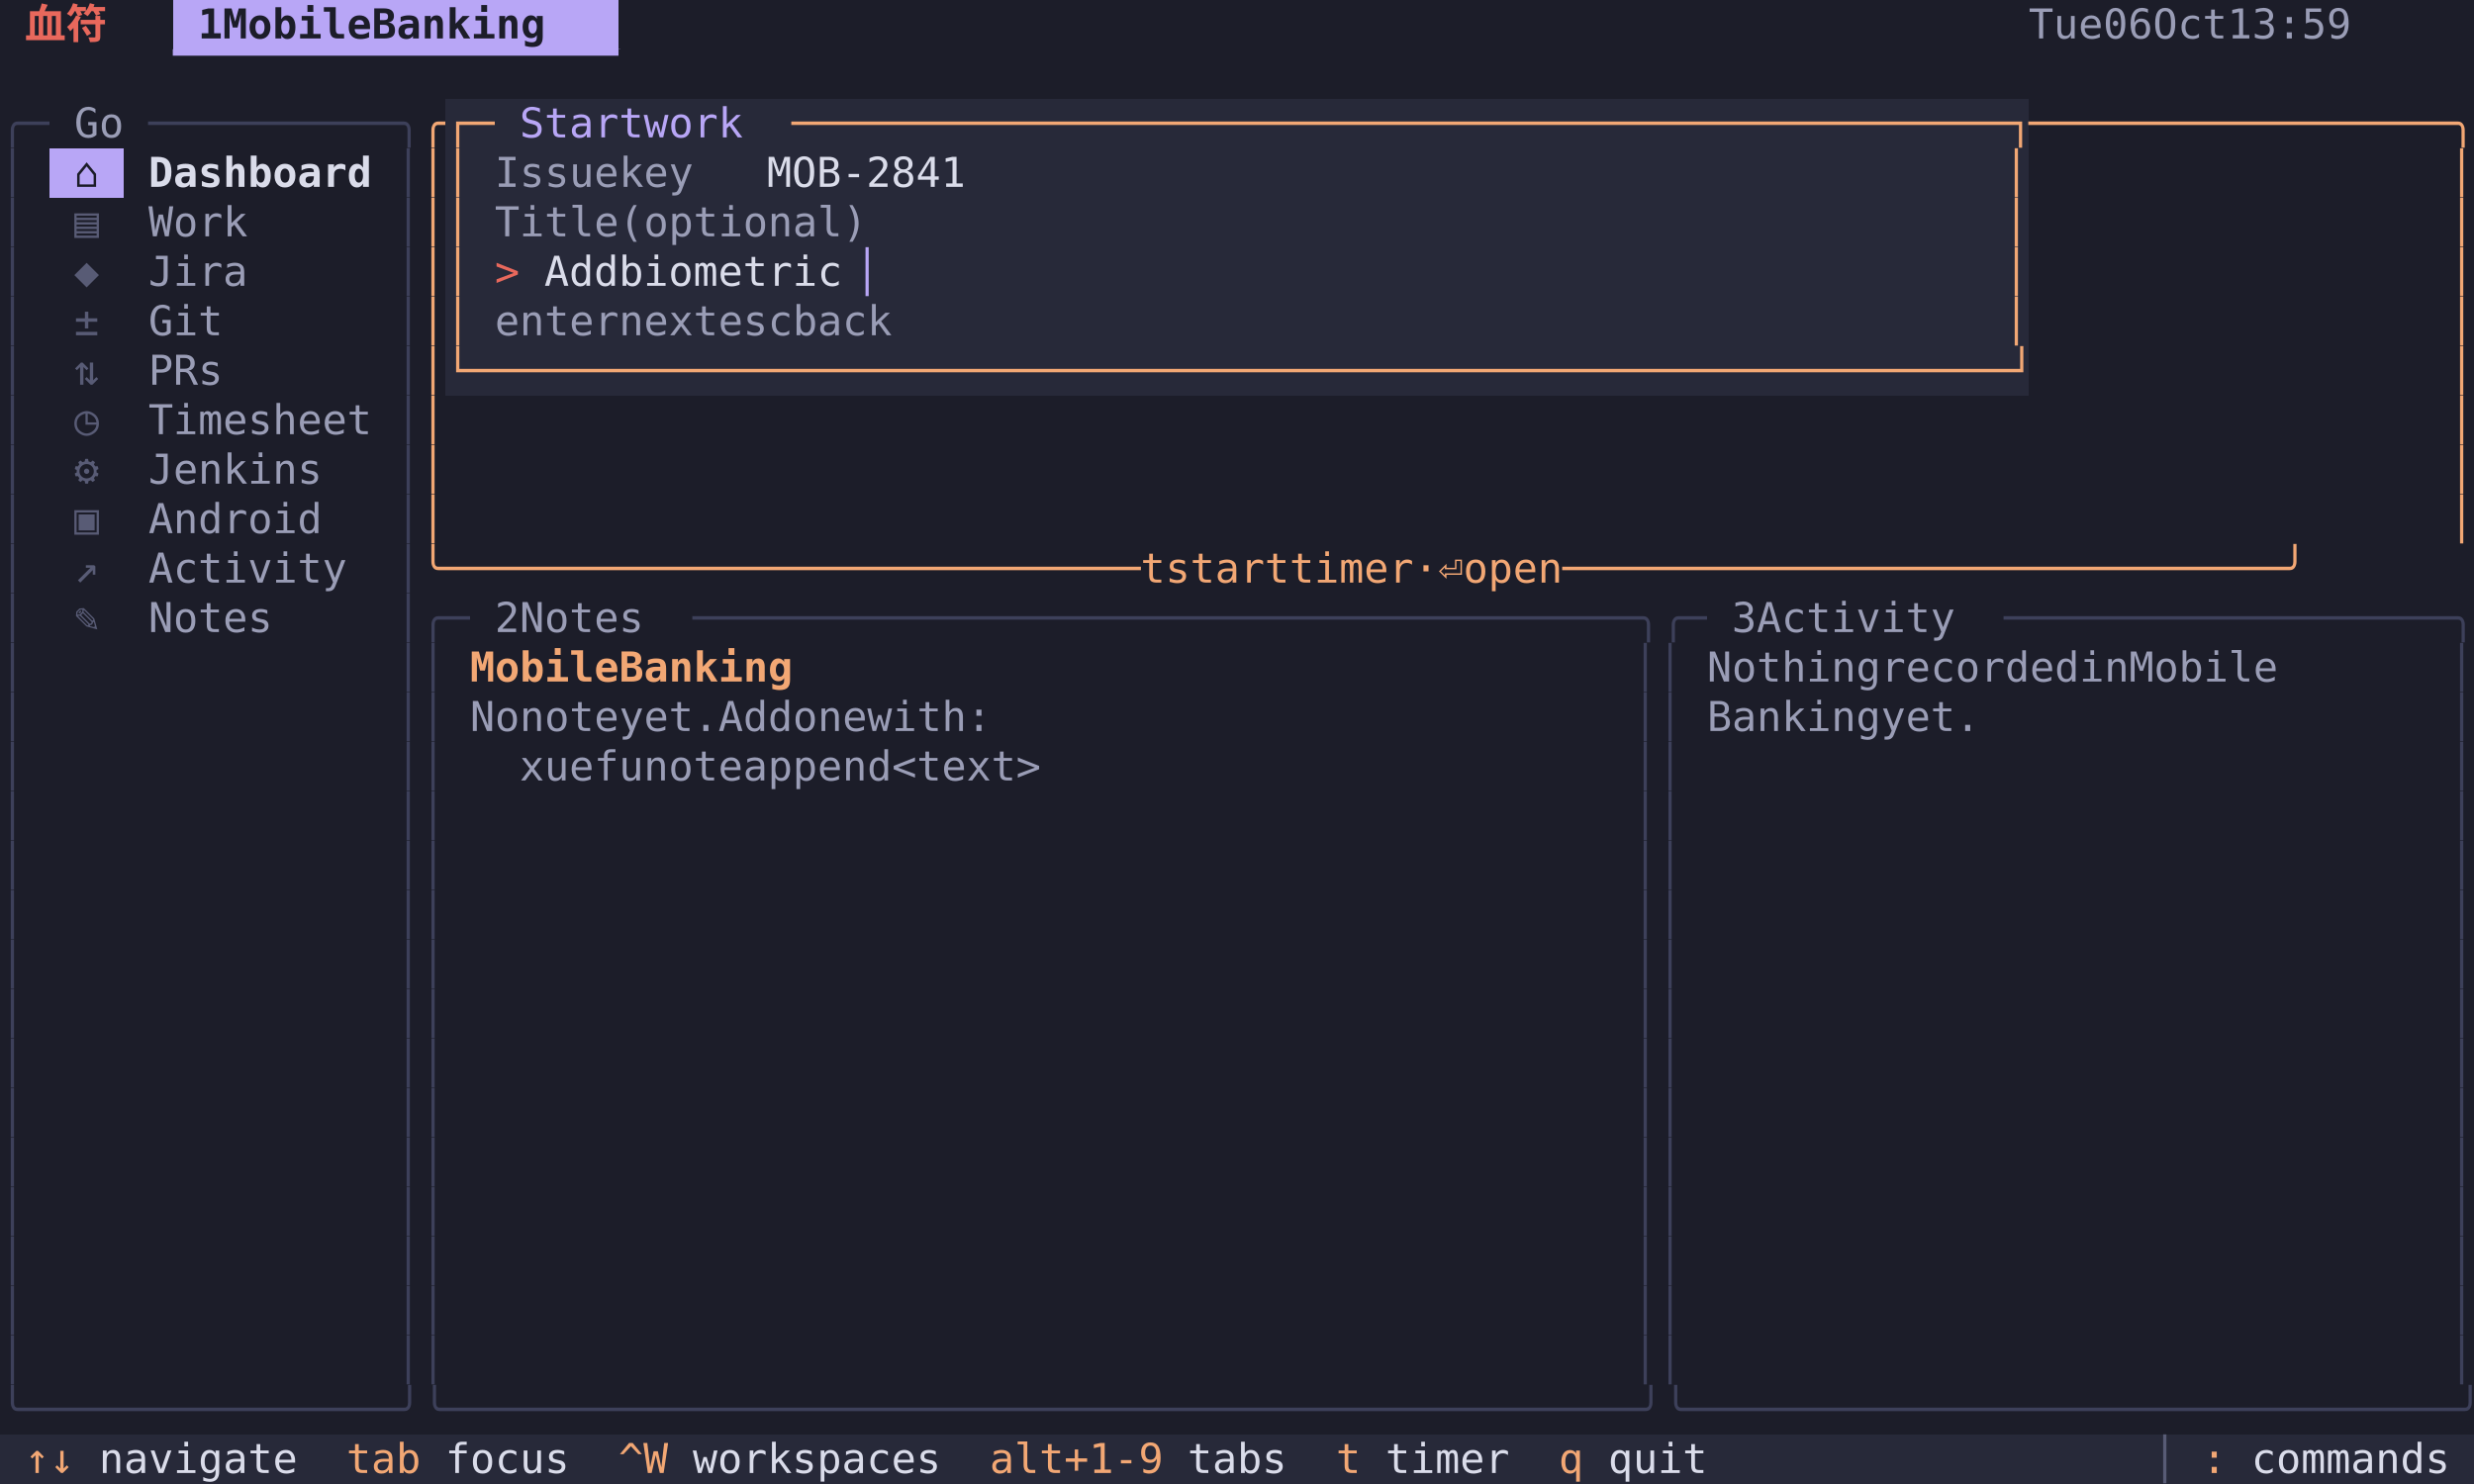
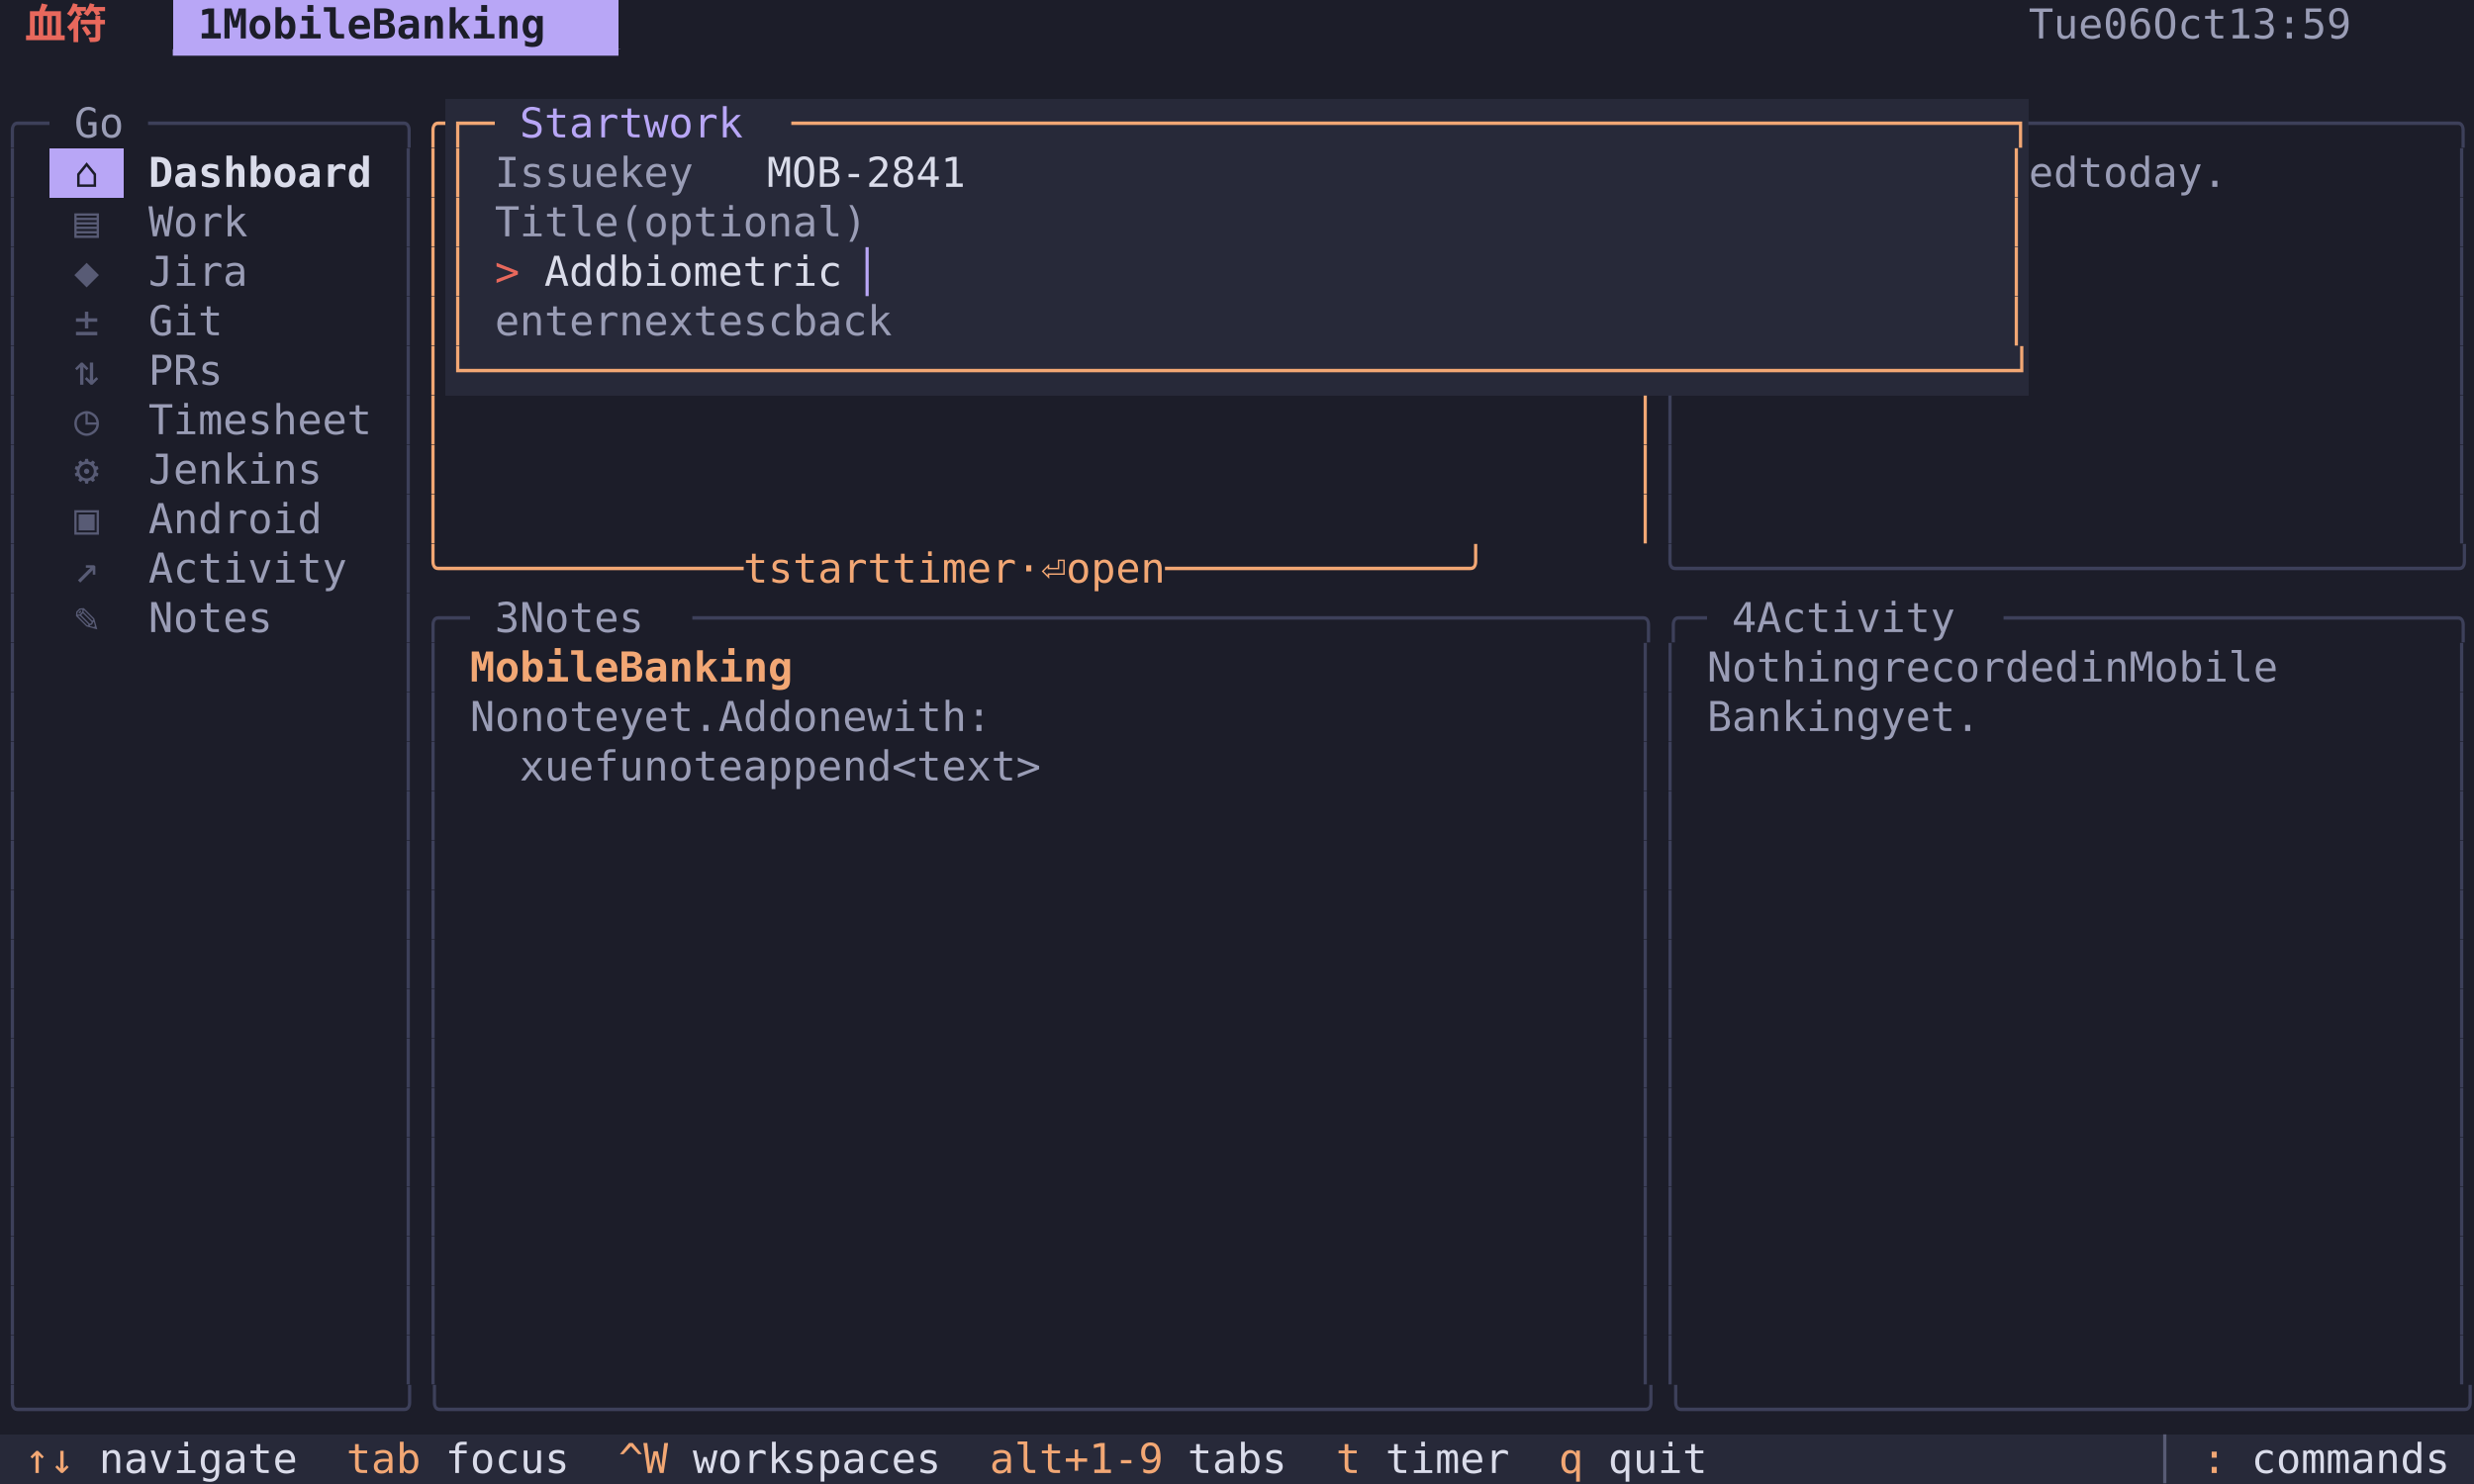
<svg xmlns="http://www.w3.org/2000/svg" width="900" height="540" viewBox="0 0 900 540" font-family="Menlo, 'DejaVu Sans Mono', 'Hiragino Sans GB', 'Noto Sans CJK SC', 'PingFang SC', monospace" font-size="15">
  <rect x="0" y="0" width="9" height="18" fill="#1c1d29" />
  <rect x="9" y="0" width="36" height="18" fill="#1c1d29" />
  <text x="9 27" y="14" fill="#e8685c" font-weight="bold">血符</text>
  <rect x="45" y="0" width="18" height="18" fill="#1c1d29" />
  <rect x="63" y="0" width="162" height="18" fill="#b8a6f6" />
  <text x="72 90 99 108 117 126 135 153 162 171 180 189 198 207" y="14" fill="#1c1d29" font-weight="bold">1MobileBanking</text>
  <rect x="225" y="0" width="513" height="18" fill="#1c1d29" />
  <rect x="738" y="0" width="153" height="18" fill="#1c1d29" />
  <text x="738 747 756 774 783 801 810 819 846 855 864 873 882" y="14" fill="#9a9db6">Tue06Oct13:59</text>
  <rect x="891" y="0" width="9" height="18" fill="#1c1d29" />
  <rect x="0" y="18" width="9" height="18" fill="#1c1d29" />
  <rect x="9" y="18" width="216" height="18" fill="#1c1d29" />
  <text x="63 72 81 90 99 108 117 126 135 144 153 162 171 180 189 198 207 216" y="32" fill="#b8a6f6">▔▔▔▔▔▔▔▔▔▔▔▔▔▔▔▔▔▔</text>
  <rect x="225" y="18" width="675" height="18" fill="#1c1d29" />
  <rect x="0" y="36" width="18" height="18" fill="#1c1d29" />
  <text x="0 9" y="50" fill="#3d405a">╭─</text>
  <rect x="18" y="36" width="36" height="18" fill="#1c1d29" />
  <text x="27 36" y="50" fill="#9a9db6">Go</text>
  <rect x="54" y="36" width="99" height="18" fill="#1c1d29" />
  <text x="54 63 72 81 90 99 108 117 126 135 144" y="50" fill="#3d405a">──────────╮</text>
  <rect x="153" y="36" width="9" height="18" fill="#1c1d29" />
  <text x="153" y="50" fill="#f2a774">╭</text>
  <rect x="162" y="36" width="18" height="18" fill="#272939" />
  <text x="162 171" y="50" fill="#f2a774">┌─</text>
  <rect x="180" y="36" width="108" height="18" fill="#272939" />
  <text x="189 198 207 216 225 243 252 261 270" y="50" fill="#b8a6f6">Startwork</text>
  <rect x="288" y="36" width="450" height="18" fill="#272939" />
  <text x="288 297 306 315 324 333 342 351 360 369 378 387 396 405 414 423 432 441 450 459 468 477 486 495 504 513 522 531 540 549 558 567 576 585 594 603 612 621 630 639 648 657 666 675 684 693 702 711 720 729" y="50" fill="#f2a774">─────────────────────────────────────────────────┐</text>
  <rect x="738" y="36" width="162" height="18" fill="#1c1d29" />
-   <text x="738 747 756 765 774 783 792 801 810 819 828 837 846 855 864 873 882 891" y="50" fill="#f2a774">─────────────────╮</text>
+   <text x="738 747 756 765 774 783 792 801 810 819 828 837 846 855 864 873 882 891" y="50" fill="#3d405a">─────────────────╮</text>
  <rect x="0" y="54" width="9" height="18" fill="#1c1d29" />
  <text x="0" y="68" fill="#3d405a">│</text>
  <rect x="9" y="54" width="9" height="18" fill="#1c1d29" />
  <rect x="18" y="54" width="27" height="18" fill="#b8a6f6" />
  <text x="27" y="68" fill="#1c1d29">⌂</text>
  <rect x="45" y="54" width="90" height="18" fill="#1c1d29" />
  <text x="54 63 72 81 90 99 108 117 126" y="68" fill="#dadcea" font-weight="bold">Dashboard</text>
  <rect x="135" y="54" width="9" height="18" fill="#1c1d29" />
  <rect x="144" y="54" width="9" height="18" fill="#1c1d29" />
  <text x="144" y="68" fill="#3d405a">│</text>
  <rect x="153" y="54" width="9" height="18" fill="#1c1d29" />
  <text x="153" y="68" fill="#f2a774">│</text>
  <rect x="162" y="54" width="9" height="18" fill="#272939" />
  <text x="162" y="68" fill="#f2a774">│</text>
  <rect x="171" y="54" width="9" height="18" fill="#272939" />
  <rect x="180" y="54" width="99" height="18" fill="#272939" />
  <text x="180 189 198 207 216 234 243 252" y="68" fill="#9a9db6">Issuekey</text>
  <rect x="279" y="54" width="72" height="18" fill="#272939" />
  <text x="279 288 297 306 315 324 333 342" y="68" fill="#dadcea">MOB-2841</text>
  <rect x="351" y="54" width="378" height="18" fill="#272939" />
  <rect x="729" y="54" width="9" height="18" fill="#272939" />
  <text x="729" y="68" fill="#f2a774">│</text>
-   <rect x="738" y="54" width="153" height="18" fill="#1c1d29" />
+   <rect x="738" y="54" width="81" height="18" fill="#1c1d29" />
+   <text x="738 747 765 774 783 792 801 810" y="68" fill="#9a9db6">edtoday.</text>
+   <rect x="819" y="54" width="72" height="18" fill="#1c1d29" />
  <rect x="891" y="54" width="9" height="18" fill="#1c1d29" />
-   <text x="891" y="68" fill="#f2a774">│</text>
+   <text x="891" y="68" fill="#3d405a">│</text>
  <rect x="0" y="72" width="9" height="18" fill="#1c1d29" />
  <text x="0" y="86" fill="#3d405a">│</text>
  <rect x="9" y="72" width="9" height="18" fill="#1c1d29" />
  <rect x="18" y="72" width="27" height="18" fill="#1c1d29" />
  <text x="27" y="86" fill="#585b75">▤</text>
  <rect x="45" y="72" width="45" height="18" fill="#1c1d29" />
  <text x="54 63 72 81" y="86" fill="#9a9db6">Work</text>
  <rect x="90" y="72" width="54" height="18" fill="#1c1d29" />
  <rect x="144" y="72" width="9" height="18" fill="#1c1d29" />
  <text x="144" y="86" fill="#3d405a">│</text>
  <rect x="153" y="72" width="9" height="18" fill="#1c1d29" />
  <text x="153" y="86" fill="#f2a774">│</text>
  <rect x="162" y="72" width="9" height="18" fill="#272939" />
  <text x="162" y="86" fill="#f2a774">│</text>
  <rect x="171" y="72" width="9" height="18" fill="#272939" />
  <rect x="180" y="72" width="144" height="18" fill="#272939" />
  <text x="180 189 198 207 216 234 243 252 261 270 279 288 297 306 315" y="86" fill="#9a9db6">Title(optional)</text>
  <rect x="324" y="72" width="405" height="18" fill="#272939" />
  <rect x="729" y="72" width="9" height="18" fill="#272939" />
  <text x="729" y="86" fill="#f2a774">│</text>
  <rect x="738" y="72" width="153" height="18" fill="#1c1d29" />
  <rect x="891" y="72" width="9" height="18" fill="#1c1d29" />
-   <text x="891" y="86" fill="#f2a774">│</text>
+   <text x="891" y="86" fill="#3d405a">│</text>
  <rect x="0" y="90" width="9" height="18" fill="#1c1d29" />
  <text x="0" y="104" fill="#3d405a">│</text>
  <rect x="9" y="90" width="9" height="18" fill="#1c1d29" />
  <rect x="18" y="90" width="27" height="18" fill="#1c1d29" />
  <text x="27" y="104" fill="#585b75">◆</text>
  <rect x="45" y="90" width="45" height="18" fill="#1c1d29" />
  <text x="54 63 72 81" y="104" fill="#9a9db6">Jira</text>
  <rect x="90" y="90" width="54" height="18" fill="#1c1d29" />
  <rect x="144" y="90" width="9" height="18" fill="#1c1d29" />
  <text x="144" y="104" fill="#3d405a">│</text>
  <rect x="153" y="90" width="9" height="18" fill="#1c1d29" />
  <text x="153" y="104" fill="#f2a774">│</text>
  <rect x="162" y="90" width="9" height="18" fill="#272939" />
  <text x="162" y="104" fill="#f2a774">│</text>
  <rect x="171" y="90" width="9" height="18" fill="#272939" />
  <rect x="180" y="90" width="18" height="18" fill="#272939" />
  <text x="180" y="104" fill="#e8685c">&gt;</text>
  <rect x="198" y="90" width="117" height="18" fill="#272939" />
  <text x="198 207 216 234 243 252 261 270 279 288 297 306" y="104" fill="#dadcea">Addbiometric</text>
  <rect x="315" y="90" width="9" height="18" fill="#272939" />
  <text x="315" y="104" fill="#b8a6f6">▏</text>
  <rect x="324" y="90" width="405" height="18" fill="#272939" />
  <rect x="729" y="90" width="9" height="18" fill="#272939" />
  <text x="729" y="104" fill="#f2a774">│</text>
  <rect x="738" y="90" width="153" height="18" fill="#1c1d29" />
  <rect x="891" y="90" width="9" height="18" fill="#1c1d29" />
-   <text x="891" y="104" fill="#f2a774">│</text>
+   <text x="891" y="104" fill="#3d405a">│</text>
  <rect x="0" y="108" width="9" height="18" fill="#1c1d29" />
  <text x="0" y="122" fill="#3d405a">│</text>
  <rect x="9" y="108" width="9" height="18" fill="#1c1d29" />
  <rect x="18" y="108" width="27" height="18" fill="#1c1d29" />
  <text x="27" y="122" fill="#585b75">±</text>
  <rect x="45" y="108" width="36" height="18" fill="#1c1d29" />
  <text x="54 63 72" y="122" fill="#9a9db6">Git</text>
  <rect x="81" y="108" width="63" height="18" fill="#1c1d29" />
  <rect x="144" y="108" width="9" height="18" fill="#1c1d29" />
  <text x="144" y="122" fill="#3d405a">│</text>
  <rect x="153" y="108" width="9" height="18" fill="#1c1d29" />
  <text x="153" y="122" fill="#f2a774">│</text>
  <rect x="162" y="108" width="9" height="18" fill="#272939" />
  <text x="162" y="122" fill="#f2a774">│</text>
  <rect x="171" y="108" width="9" height="18" fill="#272939" />
  <rect x="180" y="108" width="180" height="18" fill="#272939" />
  <text x="180 189 198 207 216 234 243 252 261 288 297 306 324 333 342 351" y="122" fill="#9a9db6">enternextescback</text>
  <rect x="360" y="108" width="369" height="18" fill="#272939" />
  <rect x="729" y="108" width="9" height="18" fill="#272939" />
  <text x="729" y="122" fill="#f2a774">│</text>
  <rect x="738" y="108" width="153" height="18" fill="#1c1d29" />
  <rect x="891" y="108" width="9" height="18" fill="#1c1d29" />
-   <text x="891" y="122" fill="#f2a774">│</text>
+   <text x="891" y="122" fill="#3d405a">│</text>
  <rect x="0" y="126" width="9" height="18" fill="#1c1d29" />
  <text x="0" y="140" fill="#3d405a">│</text>
  <rect x="9" y="126" width="9" height="18" fill="#1c1d29" />
  <rect x="18" y="126" width="27" height="18" fill="#1c1d29" />
  <text x="27" y="140" fill="#585b75">⇅</text>
  <rect x="45" y="126" width="36" height="18" fill="#1c1d29" />
  <text x="54 63 72" y="140" fill="#9a9db6">PRs</text>
  <rect x="81" y="126" width="63" height="18" fill="#1c1d29" />
  <rect x="144" y="126" width="9" height="18" fill="#1c1d29" />
  <text x="144" y="140" fill="#3d405a">│</text>
  <rect x="153" y="126" width="9" height="18" fill="#1c1d29" />
  <text x="153" y="140" fill="#f2a774">│</text>
  <rect x="162" y="126" width="576" height="18" fill="#272939" />
  <text x="162 171 180 189 198 207 216 225 234 243 252 261 270 279 288 297 306 315 324 333 342 351 360 369 378 387 396 405 414 423 432 441 450 459 468 477 486 495 504 513 522 531 540 549 558 567 576 585 594 603 612 621 630 639 648 657 666 675 684 693 702 711 720 729" y="140" fill="#f2a774">└──────────────────────────────────────────────────────────────┘</text>
  <rect x="738" y="126" width="153" height="18" fill="#1c1d29" />
  <rect x="891" y="126" width="9" height="18" fill="#1c1d29" />
-   <text x="891" y="140" fill="#f2a774">│</text>
+   <text x="891" y="140" fill="#3d405a">│</text>
  <rect x="0" y="144" width="9" height="18" fill="#1c1d29" />
  <text x="0" y="158" fill="#3d405a">│</text>
  <rect x="9" y="144" width="9" height="18" fill="#1c1d29" />
  <rect x="18" y="144" width="27" height="18" fill="#1c1d29" />
  <text x="27" y="158" fill="#585b75">◷</text>
  <rect x="45" y="144" width="90" height="18" fill="#1c1d29" />
  <text x="54 63 72 81 90 99 108 117 126" y="158" fill="#9a9db6">Timesheet</text>
  <rect x="135" y="144" width="9" height="18" fill="#1c1d29" />
  <rect x="144" y="144" width="9" height="18" fill="#1c1d29" />
  <text x="144" y="158" fill="#3d405a">│</text>
  <rect x="153" y="144" width="9" height="18" fill="#1c1d29" />
  <text x="153" y="158" fill="#f2a774">│</text>
-   <rect x="162" y="144" width="729" height="18" fill="#1c1d29" />
+   <rect x="162" y="144" width="432" height="18" fill="#1c1d29" />
+   <rect x="594" y="144" width="9" height="18" fill="#1c1d29" />
+   <text x="594" y="158" fill="#f2a774">│</text>
+   <rect x="603" y="144" width="9" height="18" fill="#1c1d29" />
+   <text x="603" y="158" fill="#3d405a">│</text>
+   <rect x="612" y="144" width="279" height="18" fill="#1c1d29" />
  <rect x="891" y="144" width="9" height="18" fill="#1c1d29" />
-   <text x="891" y="158" fill="#f2a774">│</text>
+   <text x="891" y="158" fill="#3d405a">│</text>
  <rect x="0" y="162" width="9" height="18" fill="#1c1d29" />
  <text x="0" y="176" fill="#3d405a">│</text>
  <rect x="9" y="162" width="9" height="18" fill="#1c1d29" />
  <rect x="18" y="162" width="27" height="18" fill="#1c1d29" />
  <text x="27" y="176" fill="#585b75">⚙</text>
  <rect x="45" y="162" width="72" height="18" fill="#1c1d29" />
  <text x="54 63 72 81 90 99 108" y="176" fill="#9a9db6">Jenkins</text>
  <rect x="117" y="162" width="27" height="18" fill="#1c1d29" />
  <rect x="144" y="162" width="9" height="18" fill="#1c1d29" />
  <text x="144" y="176" fill="#3d405a">│</text>
  <rect x="153" y="162" width="9" height="18" fill="#1c1d29" />
  <text x="153" y="176" fill="#f2a774">│</text>
-   <rect x="162" y="162" width="729" height="18" fill="#1c1d29" />
+   <rect x="162" y="162" width="432" height="18" fill="#1c1d29" />
+   <rect x="594" y="162" width="9" height="18" fill="#1c1d29" />
+   <text x="594" y="176" fill="#f2a774">│</text>
+   <rect x="603" y="162" width="9" height="18" fill="#1c1d29" />
+   <text x="603" y="176" fill="#3d405a">│</text>
+   <rect x="612" y="162" width="279" height="18" fill="#1c1d29" />
  <rect x="891" y="162" width="9" height="18" fill="#1c1d29" />
-   <text x="891" y="176" fill="#f2a774">│</text>
+   <text x="891" y="176" fill="#3d405a">│</text>
  <rect x="0" y="180" width="9" height="18" fill="#1c1d29" />
  <text x="0" y="194" fill="#3d405a">│</text>
  <rect x="9" y="180" width="9" height="18" fill="#1c1d29" />
  <rect x="18" y="180" width="27" height="18" fill="#1c1d29" />
  <text x="27" y="194" fill="#585b75">▣</text>
  <rect x="45" y="180" width="72" height="18" fill="#1c1d29" />
  <text x="54 63 72 81 90 99 108" y="194" fill="#9a9db6">Android</text>
  <rect x="117" y="180" width="27" height="18" fill="#1c1d29" />
  <rect x="144" y="180" width="9" height="18" fill="#1c1d29" />
  <text x="144" y="194" fill="#3d405a">│</text>
  <rect x="153" y="180" width="9" height="18" fill="#1c1d29" />
  <text x="153" y="194" fill="#f2a774">│</text>
-   <rect x="162" y="180" width="729" height="18" fill="#1c1d29" />
+   <rect x="162" y="180" width="432" height="18" fill="#1c1d29" />
+   <rect x="594" y="180" width="9" height="18" fill="#1c1d29" />
+   <text x="594" y="194" fill="#f2a774">│</text>
+   <rect x="603" y="180" width="9" height="18" fill="#1c1d29" />
+   <text x="603" y="194" fill="#3d405a">│</text>
+   <rect x="612" y="180" width="279" height="18" fill="#1c1d29" />
  <rect x="891" y="180" width="9" height="18" fill="#1c1d29" />
-   <text x="891" y="194" fill="#f2a774">│</text>
+   <text x="891" y="194" fill="#3d405a">│</text>
  <rect x="0" y="198" width="9" height="18" fill="#1c1d29" />
  <text x="0" y="212" fill="#3d405a">│</text>
  <rect x="9" y="198" width="9" height="18" fill="#1c1d29" />
  <rect x="18" y="198" width="27" height="18" fill="#1c1d29" />
  <text x="27" y="212" fill="#585b75">↗</text>
  <rect x="45" y="198" width="81" height="18" fill="#1c1d29" />
  <text x="54 63 72 81 90 99 108 117" y="212" fill="#9a9db6">Activity</text>
  <rect x="126" y="198" width="18" height="18" fill="#1c1d29" />
  <rect x="144" y="198" width="9" height="18" fill="#1c1d29" />
  <text x="144" y="212" fill="#3d405a">│</text>
-   <rect x="153" y="198" width="747" height="18" fill="#1c1d29" />
-   <text x="153 162 171 180 189 198 207 216 225 234 243 252 261 270 279 288 297 306 315 324 333 342 351 360 369 378 387 396 405 423 441 450 459 468 477 495 504 513 522 531 549 567 585 594 603 612 630 639 648 657 666 675 684 693 702 711 720 729 738 747 756 765 774 783 792 801 810 819 828 837 846 855 864 873 882 891" y="212" fill="#f2a774">╰────────────────────────────tstarttimer·⏎open─────────────────────────────╯</text>
+   <rect x="153" y="198" width="450" height="18" fill="#1c1d29" />
+   <text x="153 162 171 180 189 198 207 216 225 234 243 252 261 279 297 306 315 324 333 351 360 369 378 387 405 423 441 450 459 468 486 495 504 513 522 531 540 549 558 567 576 585 594" y="212" fill="#f2a774">╰────────────tstarttimer·⏎open────────────╯</text>
+   <rect x="603" y="198" width="297" height="18" fill="#1c1d29" />
+   <text x="603 612 621 630 639 648 657 666 675 684 693 702 711 720 729 738 747 756 765 774 783 792 801 810 819 828 837 846 855 864 873 882 891" y="212" fill="#3d405a">╰───────────────────────────────╯</text>
  <rect x="0" y="216" width="9" height="18" fill="#1c1d29" />
  <text x="0" y="230" fill="#3d405a">│</text>
  <rect x="9" y="216" width="9" height="18" fill="#1c1d29" />
  <rect x="18" y="216" width="27" height="18" fill="#1c1d29" />
  <text x="27" y="230" fill="#585b75">✎</text>
  <rect x="45" y="216" width="54" height="18" fill="#1c1d29" />
  <text x="54 63 72 81 90" y="230" fill="#9a9db6">Notes</text>
  <rect x="99" y="216" width="45" height="18" fill="#1c1d29" />
  <rect x="144" y="216" width="27" height="18" fill="#1c1d29" />
  <text x="144 153 162" y="230" fill="#3d405a">│╭─</text>
  <rect x="171" y="216" width="81" height="18" fill="#1c1d29" />
-   <text x="180 198 207 216 225 234" y="230" fill="#9a9db6">2Notes</text>
+   <text x="180 198 207 216 225 234" y="230" fill="#9a9db6">3Notes</text>
  <rect x="252" y="216" width="369" height="18" fill="#1c1d29" />
  <text x="252 261 270 279 288 297 306 315 324 333 342 351 360 369 378 387 396 405 414 423 432 441 450 459 468 477 486 495 504 513 522 531 540 549 558 567 576 585 594 603 612" y="230" fill="#3d405a">──────────────────────────────────────╮╭─</text>
  <rect x="621" y="216" width="108" height="18" fill="#1c1d29" />
-   <text x="630 648 657 666 675 684 693 702 711" y="230" fill="#9a9db6">3Activity</text>
+   <text x="630 648 657 666 675 684 693 702 711" y="230" fill="#9a9db6">4Activity</text>
  <rect x="729" y="216" width="171" height="18" fill="#1c1d29" />
  <text x="729 738 747 756 765 774 783 792 801 810 819 828 837 846 855 864 873 882 891" y="230" fill="#3d405a">──────────────────╮</text>
  <rect x="0" y="234" width="9" height="18" fill="#1c1d29" />
  <text x="0" y="248" fill="#3d405a">│</text>
  <rect x="9" y="234" width="135" height="18" fill="#1c1d29" />
  <rect x="144" y="234" width="18" height="18" fill="#1c1d29" />
  <text x="144 153" y="248" fill="#3d405a">││</text>
  <rect x="162" y="234" width="9" height="18" fill="#1c1d29" />
  <rect x="171" y="234" width="126" height="18" fill="#1c1d29" />
  <text x="171 180 189 198 207 216 234 243 252 261 270 279 288" y="248" fill="#f2a774" font-weight="bold">MobileBanking</text>
  <rect x="297" y="234" width="297" height="18" fill="#1c1d29" />
  <rect x="594" y="234" width="18" height="18" fill="#1c1d29" />
  <text x="594 603" y="248" fill="#3d405a">││</text>
  <rect x="612" y="234" width="9" height="18" fill="#1c1d29" />
  <rect x="621" y="234" width="243" height="18" fill="#1c1d29" />
  <text x="621 630 639 648 657 666 675 693 702 711 720 729 738 747 756 774 783 801 810 819 828 837 846" y="248" fill="#9a9db6">NothingrecordedinMobile</text>
  <rect x="864" y="234" width="27" height="18" fill="#1c1d29" />
  <rect x="891" y="234" width="9" height="18" fill="#1c1d29" />
  <text x="891" y="248" fill="#3d405a">│</text>
  <rect x="0" y="252" width="9" height="18" fill="#1c1d29" />
  <text x="0" y="266" fill="#3d405a">│</text>
  <rect x="9" y="252" width="135" height="18" fill="#1c1d29" />
  <rect x="144" y="252" width="18" height="18" fill="#1c1d29" />
  <text x="144 153" y="266" fill="#3d405a">││</text>
  <rect x="162" y="252" width="9" height="18" fill="#1c1d29" />
  <rect x="171" y="252" width="234" height="18" fill="#1c1d29" />
  <text x="171 180 198 207 216 225 243 252 261 270 288 297 306 324 333 342 360 369 378 387 396" y="266" fill="#9a9db6">Nonoteyet.Addonewith:</text>
  <rect x="405" y="252" width="189" height="18" fill="#1c1d29" />
  <rect x="594" y="252" width="18" height="18" fill="#1c1d29" />
  <text x="594 603" y="266" fill="#3d405a">││</text>
  <rect x="612" y="252" width="9" height="18" fill="#1c1d29" />
  <rect x="621" y="252" width="108" height="18" fill="#1c1d29" />
  <text x="621 630 639 648 657 666 675 693 702 711 720" y="266" fill="#9a9db6">Bankingyet.</text>
  <rect x="729" y="252" width="162" height="18" fill="#1c1d29" />
  <rect x="891" y="252" width="9" height="18" fill="#1c1d29" />
  <text x="891" y="266" fill="#3d405a">│</text>
  <rect x="0" y="270" width="9" height="18" fill="#1c1d29" />
  <text x="0" y="284" fill="#3d405a">│</text>
  <rect x="9" y="270" width="135" height="18" fill="#1c1d29" />
  <rect x="144" y="270" width="18" height="18" fill="#1c1d29" />
  <text x="144 153" y="284" fill="#3d405a">││</text>
  <rect x="162" y="270" width="9" height="18" fill="#1c1d29" />
  <rect x="171" y="270" width="234" height="18" fill="#1c1d29" />
  <text x="189 198 207 216 225 243 252 261 270 288 297 306 315 324 333 351 360 369 378 387 396" y="284" fill="#9a9db6">xuefunoteappend&lt;text&gt;</text>
  <rect x="405" y="270" width="189" height="18" fill="#1c1d29" />
  <rect x="594" y="270" width="18" height="18" fill="#1c1d29" />
  <text x="594 603" y="284" fill="#3d405a">││</text>
  <rect x="612" y="270" width="279" height="18" fill="#1c1d29" />
  <rect x="891" y="270" width="9" height="18" fill="#1c1d29" />
  <text x="891" y="284" fill="#3d405a">│</text>
  <rect x="0" y="288" width="9" height="18" fill="#1c1d29" />
  <text x="0" y="302" fill="#3d405a">│</text>
  <rect x="9" y="288" width="135" height="18" fill="#1c1d29" />
  <rect x="144" y="288" width="18" height="18" fill="#1c1d29" />
  <text x="144 153" y="302" fill="#3d405a">││</text>
  <rect x="162" y="288" width="432" height="18" fill="#1c1d29" />
  <rect x="594" y="288" width="18" height="18" fill="#1c1d29" />
  <text x="594 603" y="302" fill="#3d405a">││</text>
  <rect x="612" y="288" width="279" height="18" fill="#1c1d29" />
  <rect x="891" y="288" width="9" height="18" fill="#1c1d29" />
  <text x="891" y="302" fill="#3d405a">│</text>
  <rect x="0" y="306" width="9" height="18" fill="#1c1d29" />
  <text x="0" y="320" fill="#3d405a">│</text>
  <rect x="9" y="306" width="135" height="18" fill="#1c1d29" />
  <rect x="144" y="306" width="18" height="18" fill="#1c1d29" />
  <text x="144 153" y="320" fill="#3d405a">││</text>
  <rect x="162" y="306" width="432" height="18" fill="#1c1d29" />
  <rect x="594" y="306" width="18" height="18" fill="#1c1d29" />
  <text x="594 603" y="320" fill="#3d405a">││</text>
  <rect x="612" y="306" width="279" height="18" fill="#1c1d29" />
  <rect x="891" y="306" width="9" height="18" fill="#1c1d29" />
  <text x="891" y="320" fill="#3d405a">│</text>
  <rect x="0" y="324" width="9" height="18" fill="#1c1d29" />
  <text x="0" y="338" fill="#3d405a">│</text>
  <rect x="9" y="324" width="135" height="18" fill="#1c1d29" />
  <rect x="144" y="324" width="18" height="18" fill="#1c1d29" />
  <text x="144 153" y="338" fill="#3d405a">││</text>
  <rect x="162" y="324" width="432" height="18" fill="#1c1d29" />
  <rect x="594" y="324" width="18" height="18" fill="#1c1d29" />
  <text x="594 603" y="338" fill="#3d405a">││</text>
  <rect x="612" y="324" width="279" height="18" fill="#1c1d29" />
  <rect x="891" y="324" width="9" height="18" fill="#1c1d29" />
  <text x="891" y="338" fill="#3d405a">│</text>
  <rect x="0" y="342" width="9" height="18" fill="#1c1d29" />
  <text x="0" y="356" fill="#3d405a">│</text>
  <rect x="9" y="342" width="135" height="18" fill="#1c1d29" />
  <rect x="144" y="342" width="18" height="18" fill="#1c1d29" />
  <text x="144 153" y="356" fill="#3d405a">││</text>
  <rect x="162" y="342" width="432" height="18" fill="#1c1d29" />
  <rect x="594" y="342" width="18" height="18" fill="#1c1d29" />
  <text x="594 603" y="356" fill="#3d405a">││</text>
  <rect x="612" y="342" width="279" height="18" fill="#1c1d29" />
  <rect x="891" y="342" width="9" height="18" fill="#1c1d29" />
  <text x="891" y="356" fill="#3d405a">│</text>
  <rect x="0" y="360" width="9" height="18" fill="#1c1d29" />
  <text x="0" y="374" fill="#3d405a">│</text>
  <rect x="9" y="360" width="135" height="18" fill="#1c1d29" />
  <rect x="144" y="360" width="18" height="18" fill="#1c1d29" />
  <text x="144 153" y="374" fill="#3d405a">││</text>
  <rect x="162" y="360" width="432" height="18" fill="#1c1d29" />
  <rect x="594" y="360" width="18" height="18" fill="#1c1d29" />
  <text x="594 603" y="374" fill="#3d405a">││</text>
  <rect x="612" y="360" width="279" height="18" fill="#1c1d29" />
  <rect x="891" y="360" width="9" height="18" fill="#1c1d29" />
  <text x="891" y="374" fill="#3d405a">│</text>
  <rect x="0" y="378" width="9" height="18" fill="#1c1d29" />
  <text x="0" y="392" fill="#3d405a">│</text>
  <rect x="9" y="378" width="135" height="18" fill="#1c1d29" />
  <rect x="144" y="378" width="18" height="18" fill="#1c1d29" />
  <text x="144 153" y="392" fill="#3d405a">││</text>
  <rect x="162" y="378" width="432" height="18" fill="#1c1d29" />
  <rect x="594" y="378" width="18" height="18" fill="#1c1d29" />
  <text x="594 603" y="392" fill="#3d405a">││</text>
  <rect x="612" y="378" width="279" height="18" fill="#1c1d29" />
  <rect x="891" y="378" width="9" height="18" fill="#1c1d29" />
  <text x="891" y="392" fill="#3d405a">│</text>
  <rect x="0" y="396" width="9" height="18" fill="#1c1d29" />
  <text x="0" y="410" fill="#3d405a">│</text>
  <rect x="9" y="396" width="135" height="18" fill="#1c1d29" />
  <rect x="144" y="396" width="18" height="18" fill="#1c1d29" />
  <text x="144 153" y="410" fill="#3d405a">││</text>
  <rect x="162" y="396" width="432" height="18" fill="#1c1d29" />
  <rect x="594" y="396" width="18" height="18" fill="#1c1d29" />
  <text x="594 603" y="410" fill="#3d405a">││</text>
  <rect x="612" y="396" width="279" height="18" fill="#1c1d29" />
  <rect x="891" y="396" width="9" height="18" fill="#1c1d29" />
  <text x="891" y="410" fill="#3d405a">│</text>
  <rect x="0" y="414" width="9" height="18" fill="#1c1d29" />
  <text x="0" y="428" fill="#3d405a">│</text>
  <rect x="9" y="414" width="135" height="18" fill="#1c1d29" />
  <rect x="144" y="414" width="18" height="18" fill="#1c1d29" />
  <text x="144 153" y="428" fill="#3d405a">││</text>
  <rect x="162" y="414" width="432" height="18" fill="#1c1d29" />
  <rect x="594" y="414" width="18" height="18" fill="#1c1d29" />
  <text x="594 603" y="428" fill="#3d405a">││</text>
  <rect x="612" y="414" width="279" height="18" fill="#1c1d29" />
  <rect x="891" y="414" width="9" height="18" fill="#1c1d29" />
  <text x="891" y="428" fill="#3d405a">│</text>
  <rect x="0" y="432" width="9" height="18" fill="#1c1d29" />
  <text x="0" y="446" fill="#3d405a">│</text>
  <rect x="9" y="432" width="135" height="18" fill="#1c1d29" />
  <rect x="144" y="432" width="18" height="18" fill="#1c1d29" />
  <text x="144 153" y="446" fill="#3d405a">││</text>
  <rect x="162" y="432" width="432" height="18" fill="#1c1d29" />
  <rect x="594" y="432" width="18" height="18" fill="#1c1d29" />
  <text x="594 603" y="446" fill="#3d405a">││</text>
  <rect x="612" y="432" width="279" height="18" fill="#1c1d29" />
  <rect x="891" y="432" width="9" height="18" fill="#1c1d29" />
  <text x="891" y="446" fill="#3d405a">│</text>
  <rect x="0" y="450" width="9" height="18" fill="#1c1d29" />
  <text x="0" y="464" fill="#3d405a">│</text>
  <rect x="9" y="450" width="135" height="18" fill="#1c1d29" />
  <rect x="144" y="450" width="18" height="18" fill="#1c1d29" />
  <text x="144 153" y="464" fill="#3d405a">││</text>
  <rect x="162" y="450" width="432" height="18" fill="#1c1d29" />
  <rect x="594" y="450" width="18" height="18" fill="#1c1d29" />
  <text x="594 603" y="464" fill="#3d405a">││</text>
  <rect x="612" y="450" width="279" height="18" fill="#1c1d29" />
  <rect x="891" y="450" width="9" height="18" fill="#1c1d29" />
  <text x="891" y="464" fill="#3d405a">│</text>
  <rect x="0" y="468" width="9" height="18" fill="#1c1d29" />
  <text x="0" y="482" fill="#3d405a">│</text>
  <rect x="9" y="468" width="135" height="18" fill="#1c1d29" />
  <rect x="144" y="468" width="18" height="18" fill="#1c1d29" />
  <text x="144 153" y="482" fill="#3d405a">││</text>
  <rect x="162" y="468" width="432" height="18" fill="#1c1d29" />
  <rect x="594" y="468" width="18" height="18" fill="#1c1d29" />
  <text x="594 603" y="482" fill="#3d405a">││</text>
  <rect x="612" y="468" width="279" height="18" fill="#1c1d29" />
  <rect x="891" y="468" width="9" height="18" fill="#1c1d29" />
  <text x="891" y="482" fill="#3d405a">│</text>
  <rect x="0" y="486" width="9" height="18" fill="#1c1d29" />
  <text x="0" y="500" fill="#3d405a">│</text>
  <rect x="9" y="486" width="135" height="18" fill="#1c1d29" />
  <rect x="144" y="486" width="18" height="18" fill="#1c1d29" />
  <text x="144 153" y="500" fill="#3d405a">││</text>
  <rect x="162" y="486" width="432" height="18" fill="#1c1d29" />
  <rect x="594" y="486" width="18" height="18" fill="#1c1d29" />
  <text x="594 603" y="500" fill="#3d405a">││</text>
  <rect x="612" y="486" width="279" height="18" fill="#1c1d29" />
  <rect x="891" y="486" width="9" height="18" fill="#1c1d29" />
  <text x="891" y="500" fill="#3d405a">│</text>
  <rect x="0" y="504" width="900" height="18" fill="#1c1d29" />
  <text x="0 9 18 27 36 45 54 63 72 81 90 99 108 117 126 135 144 153 162 171 180 189 198 207 216 225 234 243 252 261 270 279 288 297 306 315 324 333 342 351 360 369 378 387 396 405 414 423 432 441 450 459 468 477 486 495 504 513 522 531 540 549 558 567 576 585 594 603 612 621 630 639 648 657 666 675 684 693 702 711 720 729 738 747 756 765 774 783 792 801 810 819 828 837 846 855 864 873 882 891" y="518" fill="#3d405a">╰───────────────╯╰────────────────────────────────────────────────╯╰───────────────────────────────╯</text>
  <rect x="0" y="522" width="27" height="18" fill="#272939" />
  <text x="9 18" y="536" fill="#f2a774">↑↓</text>
  <rect x="27" y="522" width="90" height="18" fill="#272939" />
  <text x="36 45 54 63 72 81 90 99" y="536" fill="#dadcea">navigate</text>
  <rect x="117" y="522" width="36" height="18" fill="#272939" />
  <text x="126 135 144" y="536" fill="#f2a774">tab</text>
  <rect x="153" y="522" width="63" height="18" fill="#272939" />
  <text x="162 171 180 189 198" y="536" fill="#dadcea">focus</text>
  <rect x="216" y="522" width="27" height="18" fill="#272939" />
  <text x="225 234" y="536" fill="#f2a774">^W</text>
  <rect x="243" y="522" width="108" height="18" fill="#272939" />
  <text x="252 261 270 279 288 297 306 315 324 333" y="536" fill="#dadcea">workspaces</text>
  <rect x="351" y="522" width="72" height="18" fill="#272939" />
  <text x="360 369 378 387 396 405 414" y="536" fill="#f2a774">alt+1-9</text>
  <rect x="423" y="522" width="54" height="18" fill="#272939" />
  <text x="432 441 450 459" y="536" fill="#dadcea">tabs</text>
  <rect x="477" y="522" width="18" height="18" fill="#272939" />
  <text x="486" y="536" fill="#f2a774">t</text>
  <rect x="495" y="522" width="63" height="18" fill="#272939" />
  <text x="504 513 522 531 540" y="536" fill="#dadcea">timer</text>
  <rect x="558" y="522" width="18" height="18" fill="#272939" />
  <text x="567" y="536" fill="#f2a774">q</text>
  <rect x="576" y="522" width="54" height="18" fill="#272939" />
  <text x="585 594 603 612" y="536" fill="#dadcea">quit</text>
  <rect x="630" y="522" width="153" height="18" fill="#272939" />
  <rect x="783" y="522" width="18" height="18" fill="#272939" />
  <text x="783" y="536" fill="#585b75">│</text>
  <rect x="801" y="522" width="9" height="18" fill="#272939" />
  <text x="801" y="536" fill="#f2a774">:</text>
  <rect x="810" y="522" width="90" height="18" fill="#272939" />
  <text x="819 828 837 846 855 864 873 882" y="536" fill="#dadcea">commands</text>
</svg>
